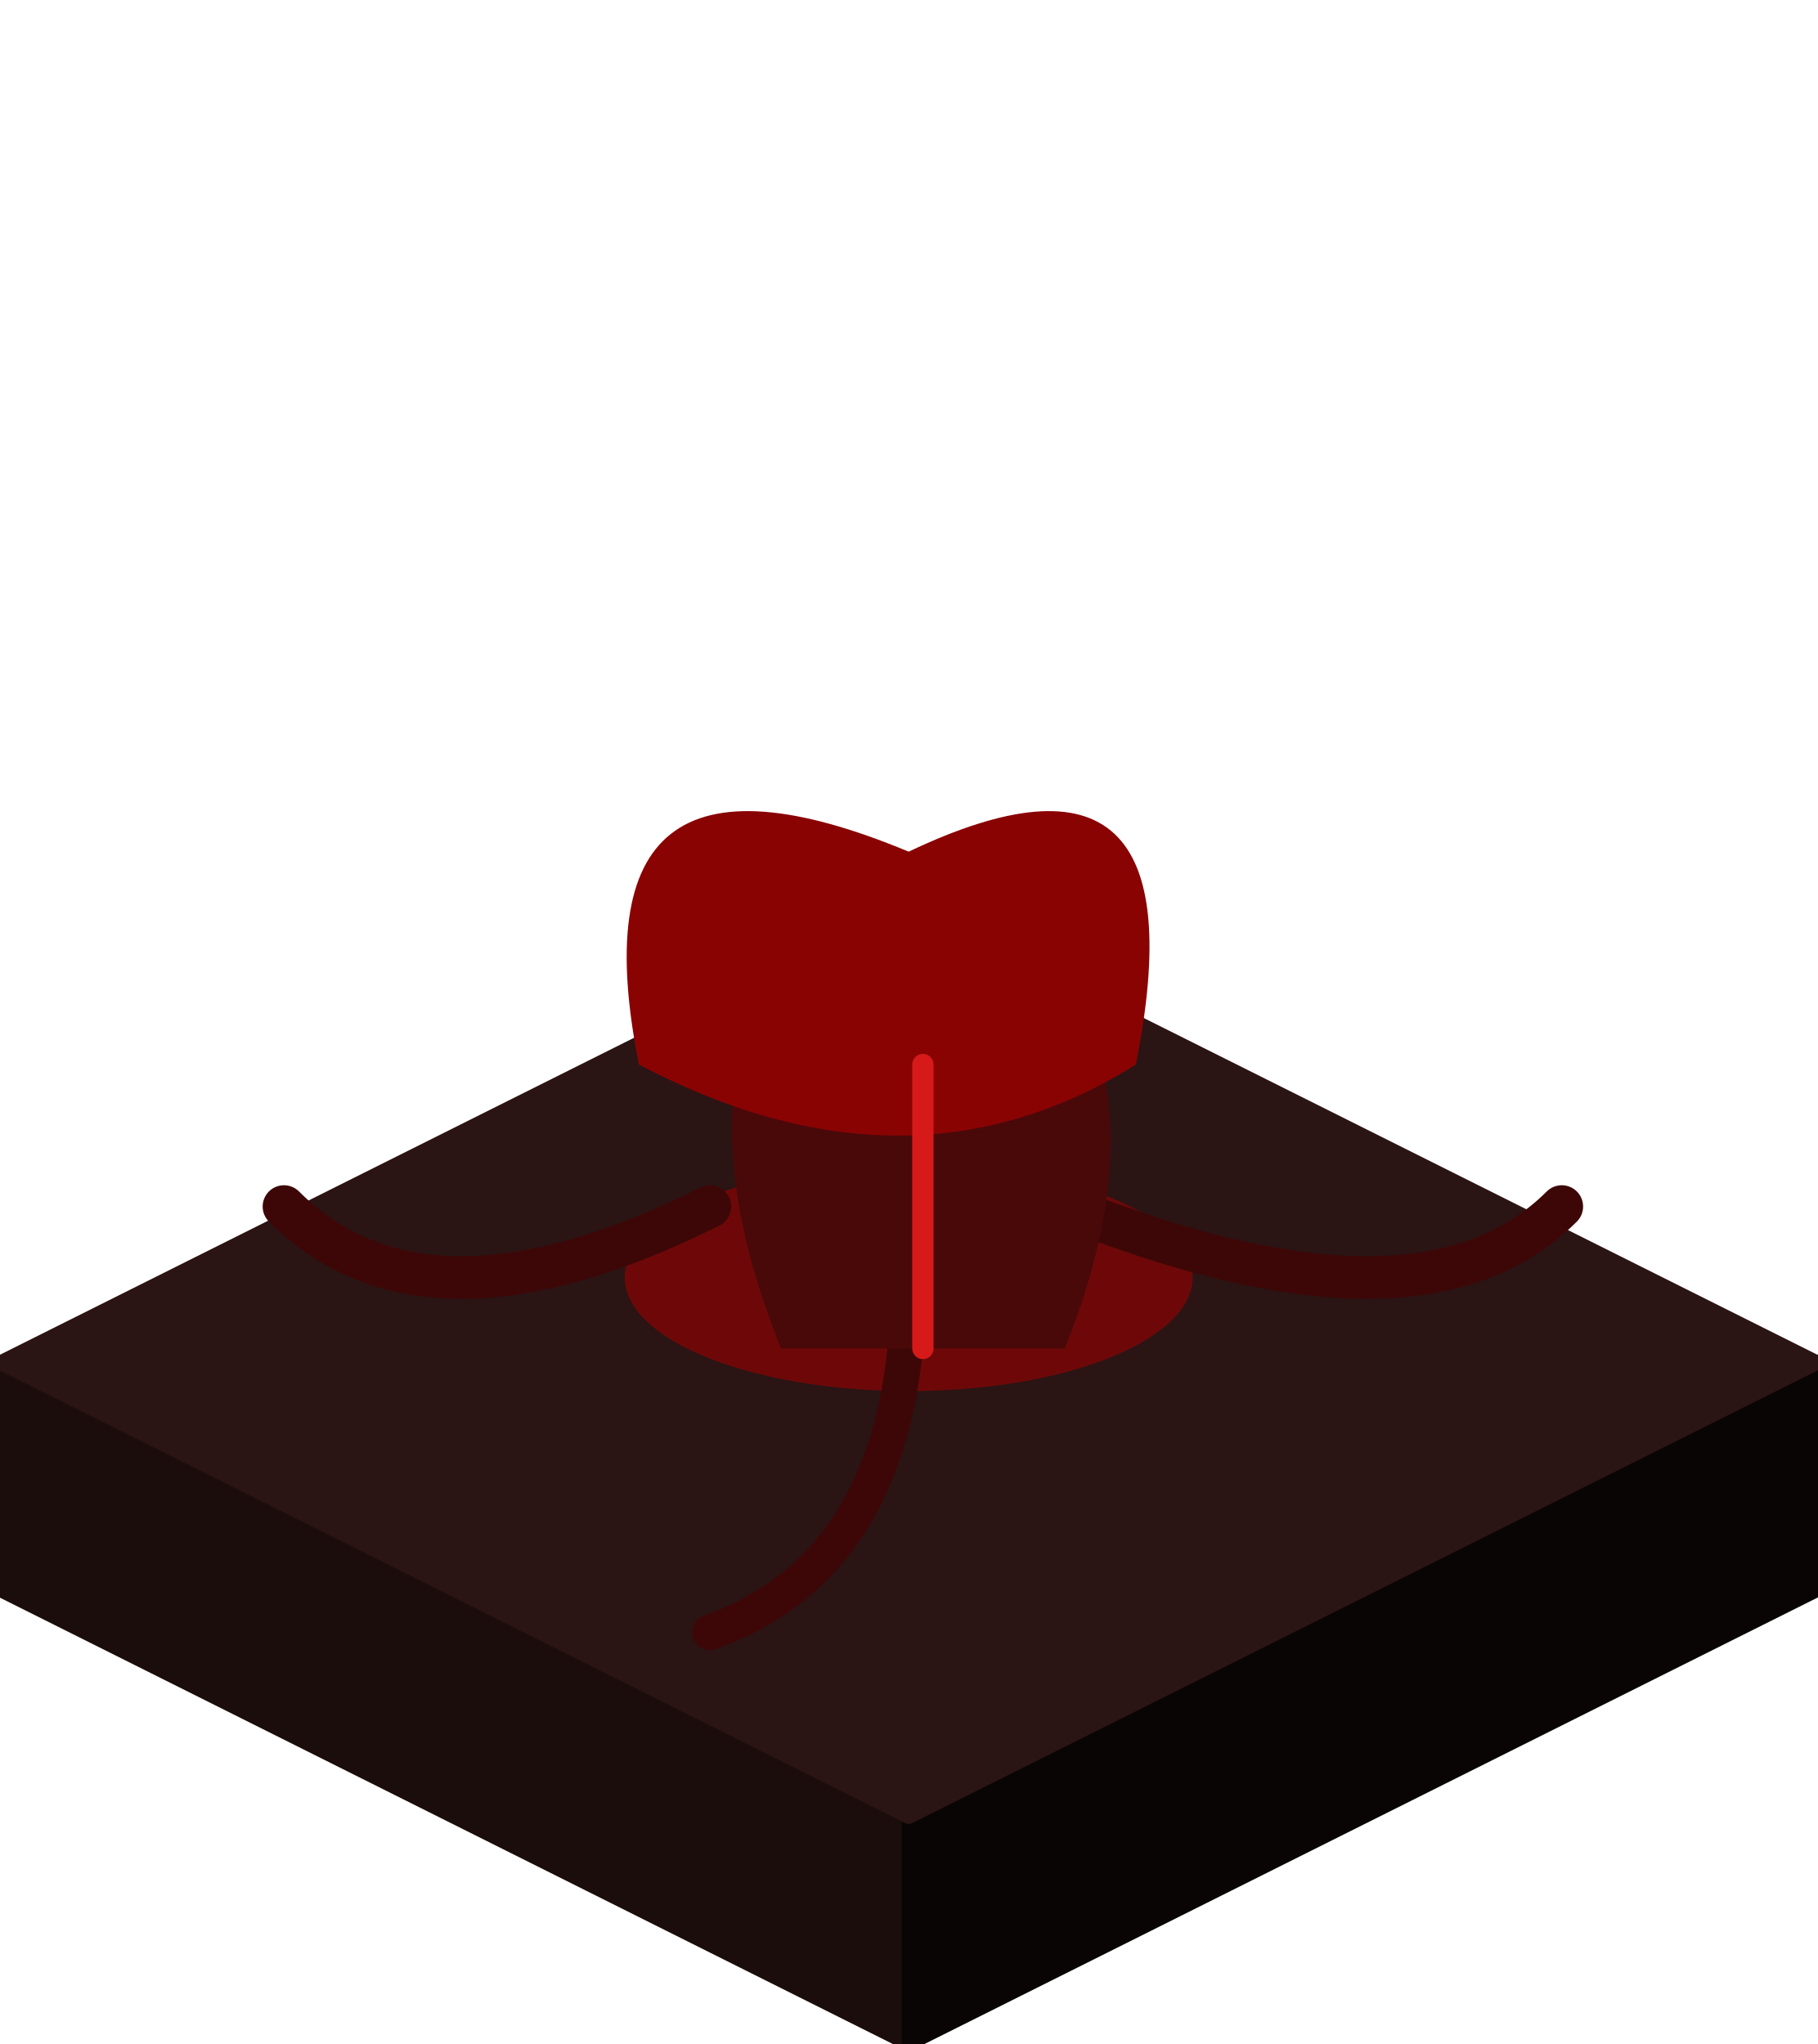
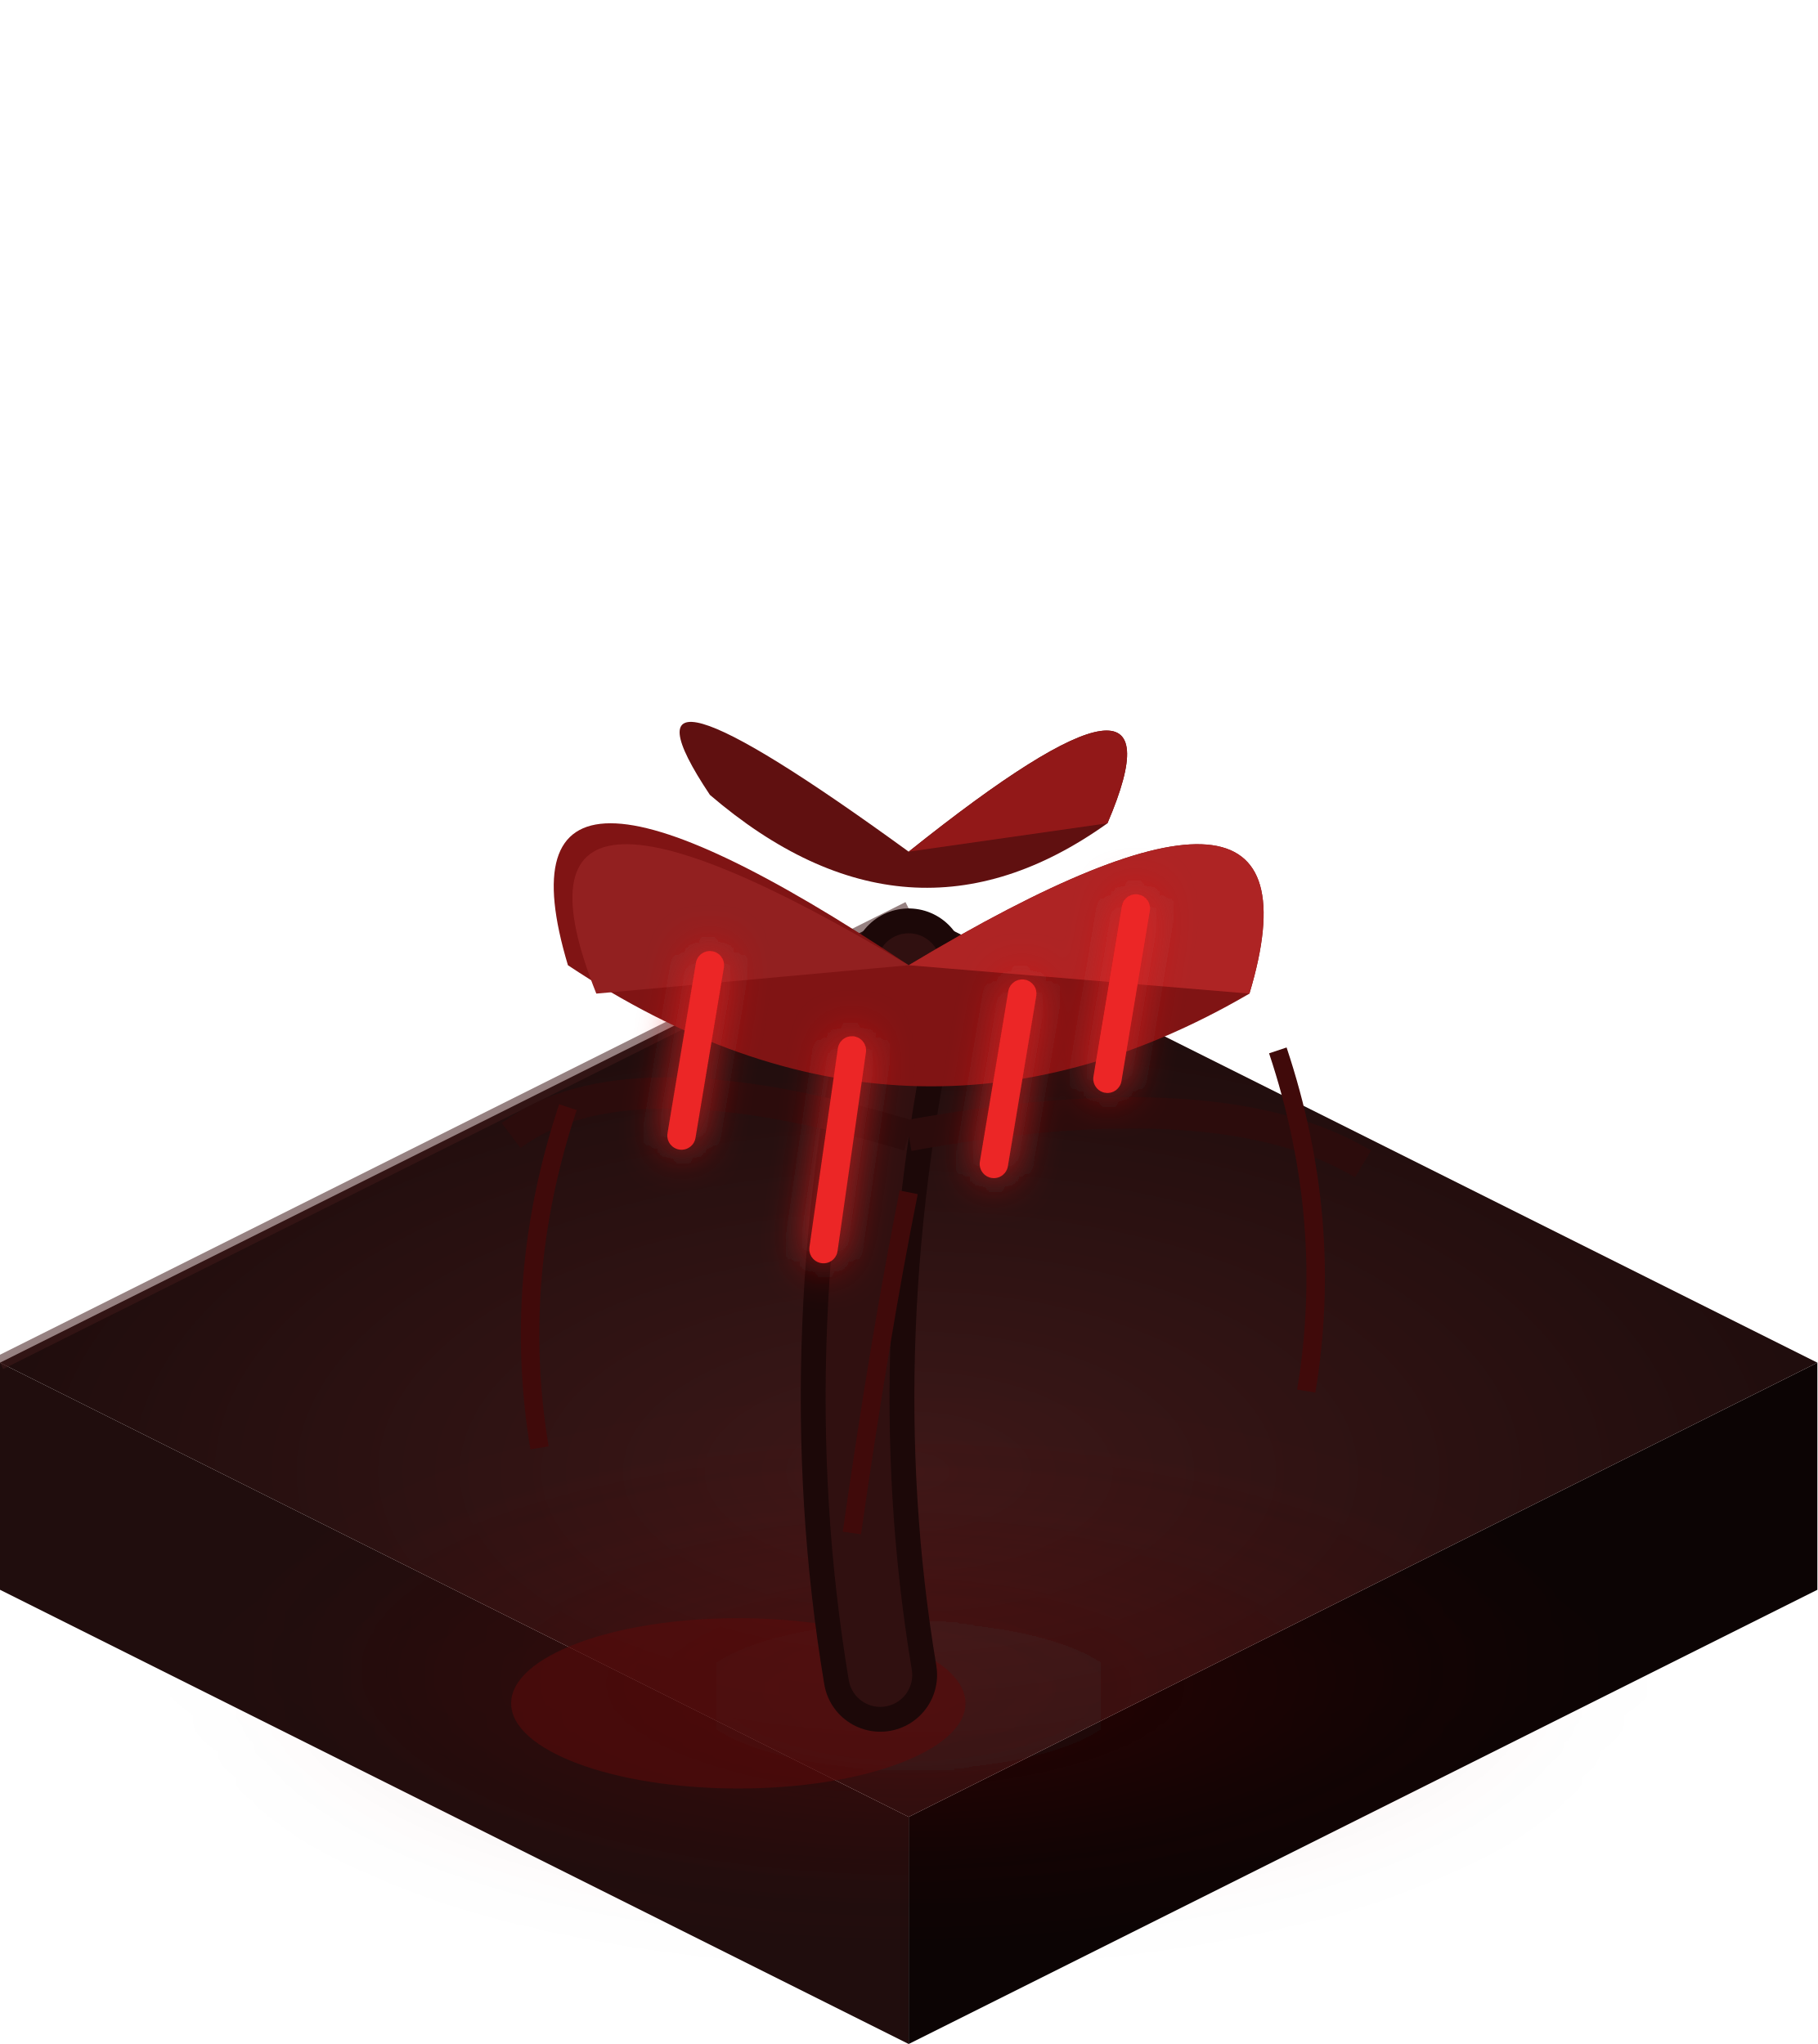
<svg xmlns="http://www.w3.org/2000/svg" viewBox="0 0 128 144">
  <defs>
-     <filter id="blood-drop-glow" x="-50%" y="-50%" width="200%" height="200%">
-       <feGaussianBlur stdDeviation="1.5" result="blur" />
-       <feComposite in="SourceGraphic" in2="blur" operator="over" />
+     <filter id="d" x="-50%" y="-50%" width="200%" height="200%">
+       <feGaussianBlur result="b" stdDeviation="1.5" />
+       <feMerge>
+         <feMergeNode in="b" />
+         <feMergeNode in="SourceGraphic" />
+       </feMerge>
    </filter>
+     <filter id="m" x="-40%" y="-40%" width="180%" height="180%">
+       <feGaussianBlur stdDeviation="5" />
+     </filter>
+     <radialGradient id="a" cy="62%" r="53%">
+       <stop stop-color="#3c1818" offset="0" />
+       <stop stop-color="#1e0c0c" offset="1" />
+     </radialGradient>
+     <radialGradient id="b" cy="72%">
+       <stop stop-color="#961c1c" stop-opacity=".24" offset="0" />
+       <stop stop-color="#961c1c" stop-opacity="0" offset="1" />
+     </radialGradient>
  </defs>
-   <polygon points="0,96 64,128 64,144 0,112" fill="#1c0d0d" stroke="#1c0d0d" stroke-width="1" />
-   <polygon points="64,128 128,96 128,112 64,144" fill="#0a0505" stroke="#0a0505" stroke-width="1" />
-   <polygon points="64,64 128,96 64,128 0,96" fill="#2b1414" stroke="#2b1414" stroke-width="1" stroke-linejoin="round" />
-   <ellipse cx="64" cy="90" rx="20" ry="8" fill="#8a0303" opacity="0.7" />
-   <path d="M 50,85 Q 30,95 20,85" fill="none" stroke="#3d0707" stroke-width="3" stroke-linecap="round" />
-   <path d="M 75,85 Q 100,95 110,85" fill="none" stroke="#3d0707" stroke-width="3" stroke-linecap="round" />
-   <path d="M 64,90 Q 64,110 50,115" fill="none" stroke="#3d0707" stroke-width="2.5" stroke-linecap="round" />
-   <g>
-     <path d="M 55,95 Q 45,70 64,60 Q 85,70 75,95" fill="#4a0909" />
-     <path d="M 64,60 Q 85,50 80,75 Q 64,85 45,75 Q 40,50 64,60 Z" fill="#8a0303" />
-     <path d="M 55,70 L 55,90" stroke="#ff2a2a" stroke-width="2.5" stroke-linecap="round" filter="url(#blood-drop-glow)" />
-     <path d="M 75,72 L 75,92" stroke="#ff4545" stroke-width="2" stroke-linecap="round" filter="url(#blood-drop-glow)" />
-     <path d="M 65,75 L 65,95" stroke="#d61a1a" stroke-width="1.5" stroke-linecap="round" />
-   </g>
+   <polygon points="0 96 64 128 64 144 0 112" fill="#200d0d" />
+   <polygon points="64 128 128 96 128 112 64 144" fill="#0c0404" />
+   <polygon points="64 64 128 96 64 128 0 96" fill="url(#a)" />
+   <path d="M64 64 0 96" opacity=".55" stroke="#401a1a" />
+   <ellipse cx="64" cy="112" rx="50" ry="17" fill="url(#b)" filter="url(#m)" />
+   <ellipse cx="52" cy="120" rx="16" ry="6" fill="#580a0a" opacity=".6" />
+   <path d="m62 118q-4-24 2-50" fill="none" stroke="#1c0808" stroke-linecap="round" stroke-width="8" />
+   <path d="m62 118q-4-24 2-50" fill="none" stroke="#301010" stroke-linecap="round" stroke-width="4.5" />
+   <path d="m64 68q30-18 24 2-24 14-48-2-6-20 24 0z" fill="#801414" />
+   <path d="m64 68q30-18 24 2" fill="#ae2424" />
+   <path d="m64 68q-30-18-22 2" fill="#922020" />
+   <path d="m64 60q20-16 14-2-14 10-28-2-8-12 14 4z" fill="#601010" />
+   <path d="m64 60q20-16 14-2" fill="#921818" />
+   <path d="m64 80q-20-6-28 0m28 0q22-4 32 2" fill="none" stroke="#2c0c0c" stroke-width="2.2" />
+   <path d="m60 74-2 14m14-18-2 12m-20-14-2 12m32-16-2 12" filter="url(#d)" stroke="#ec2525" stroke-linecap="round" stroke-width="2" />
+   <path d="m40 78q-4 12-2 24m52-28q4 12 2 24m-28-14q-2 10-4 24" fill="none" stroke="#400a0a" stroke-width="1.3" />
</svg>
